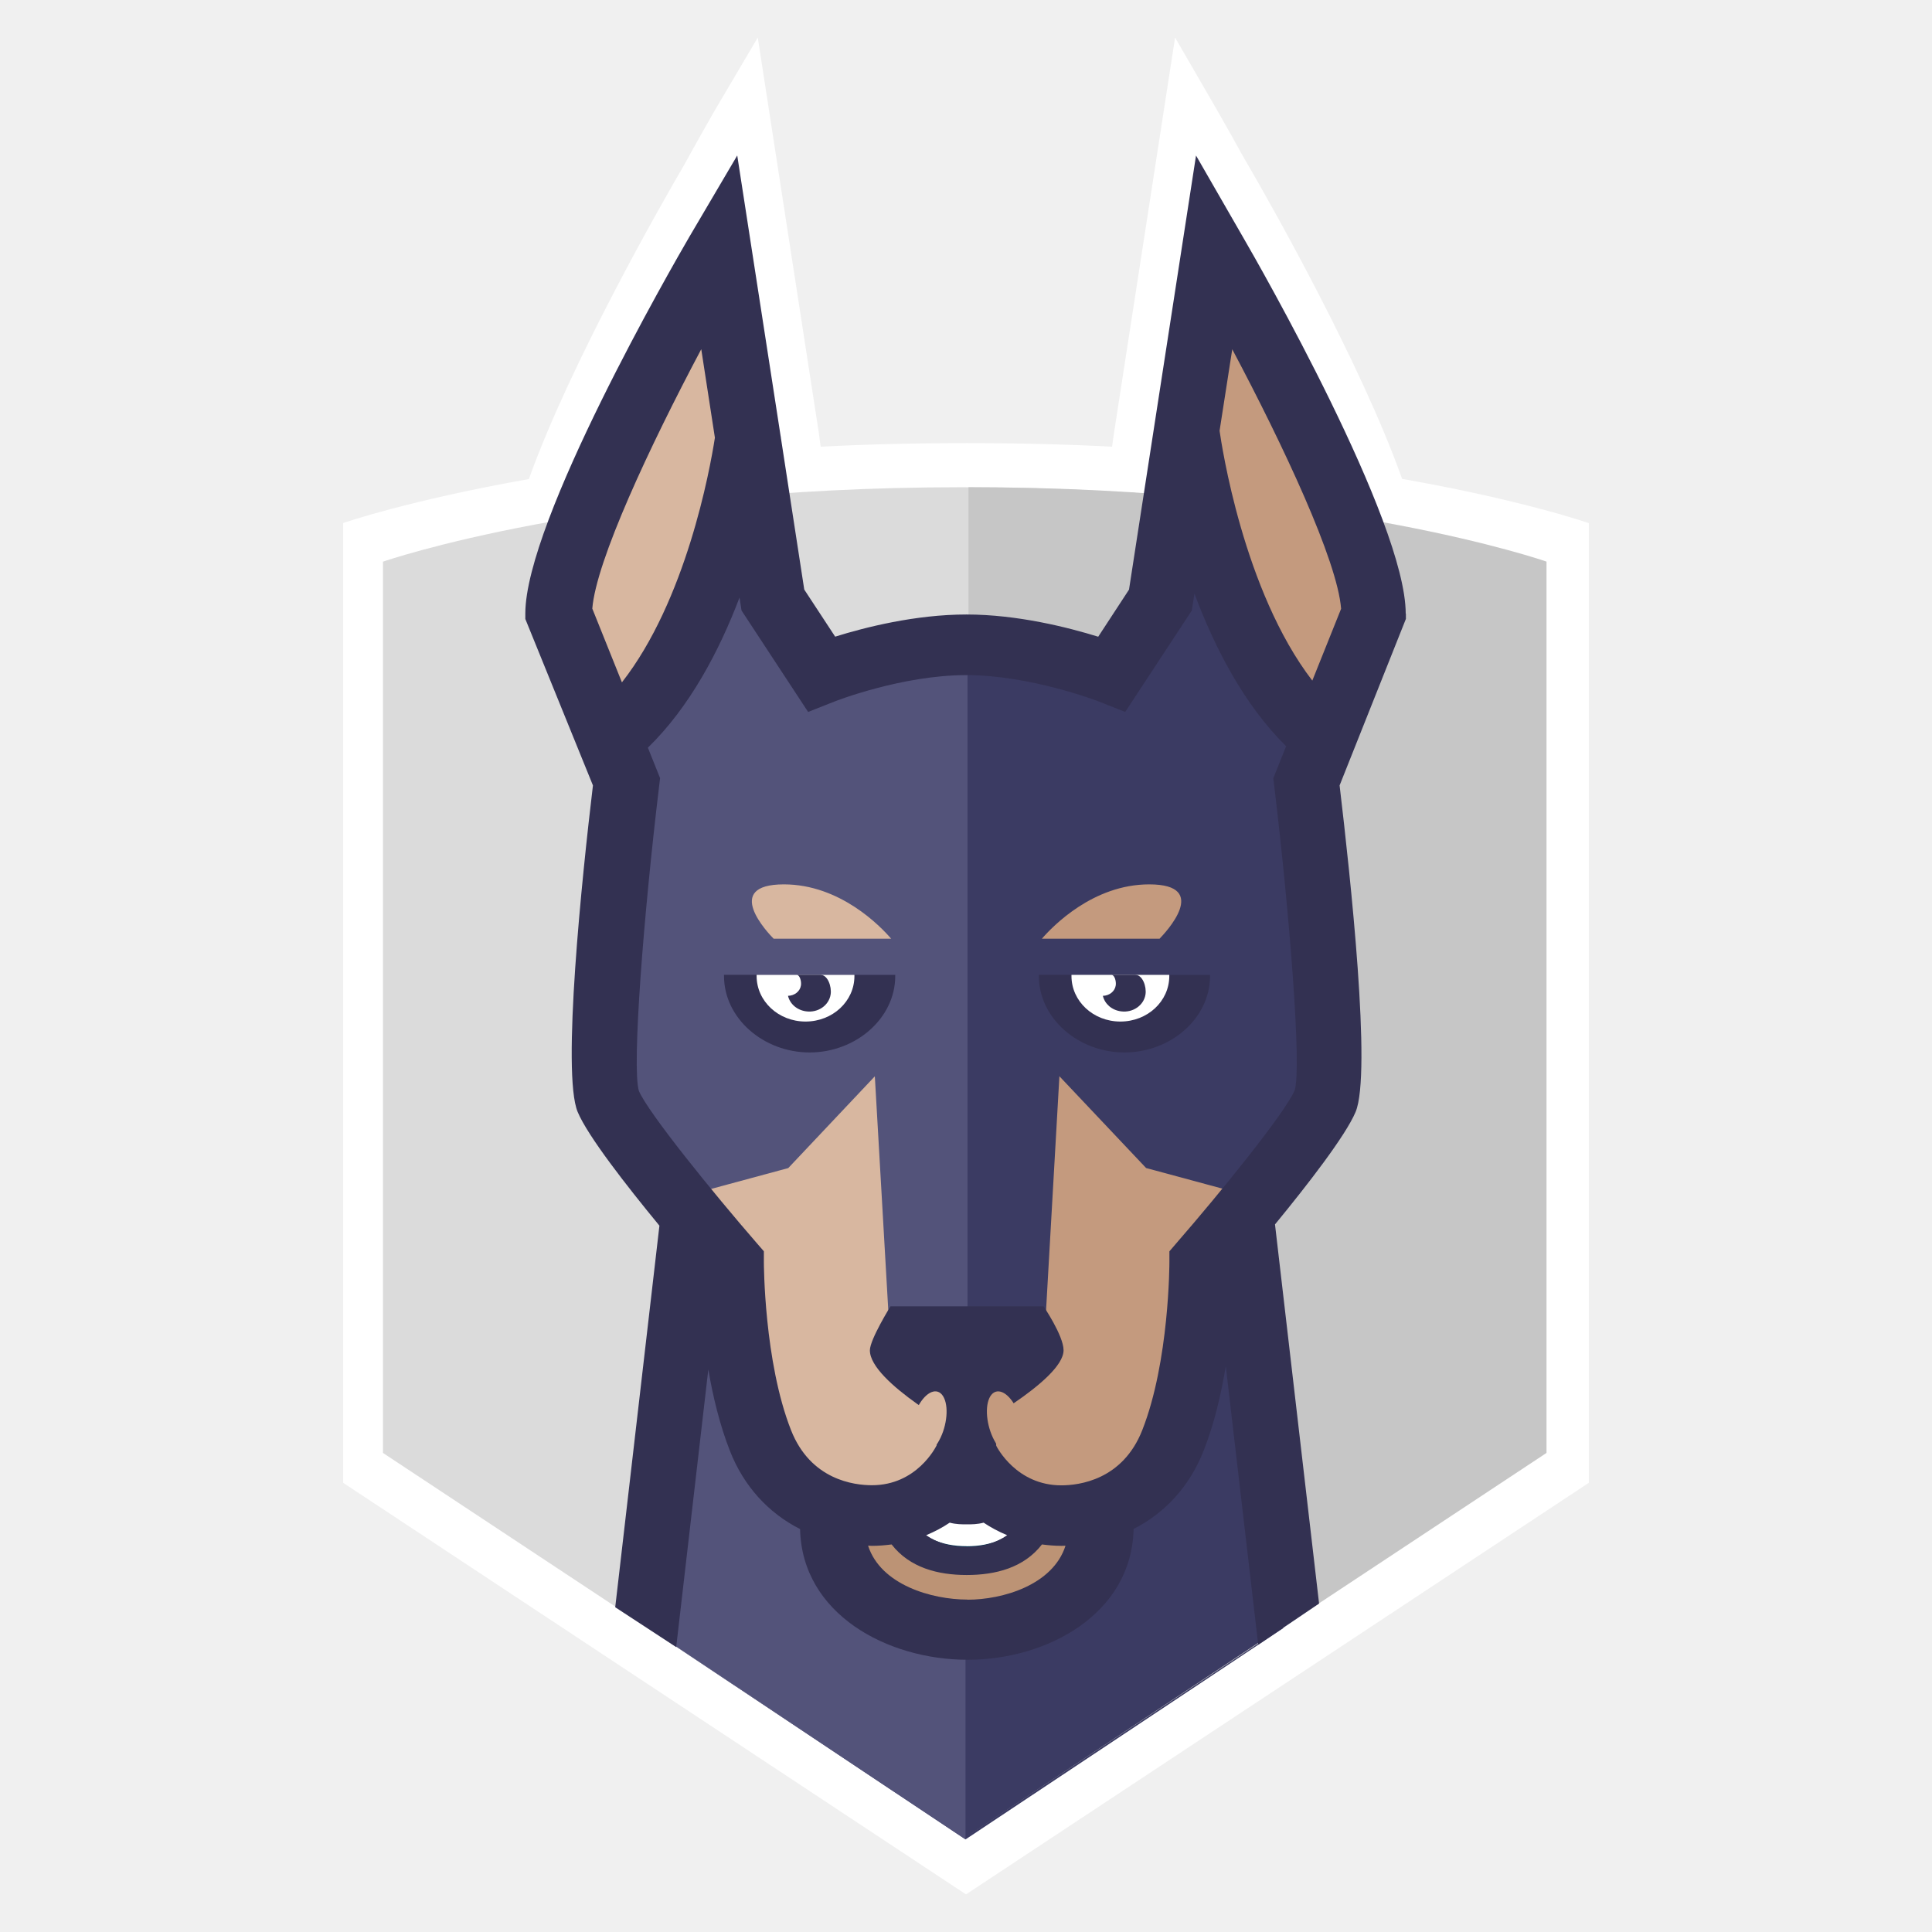
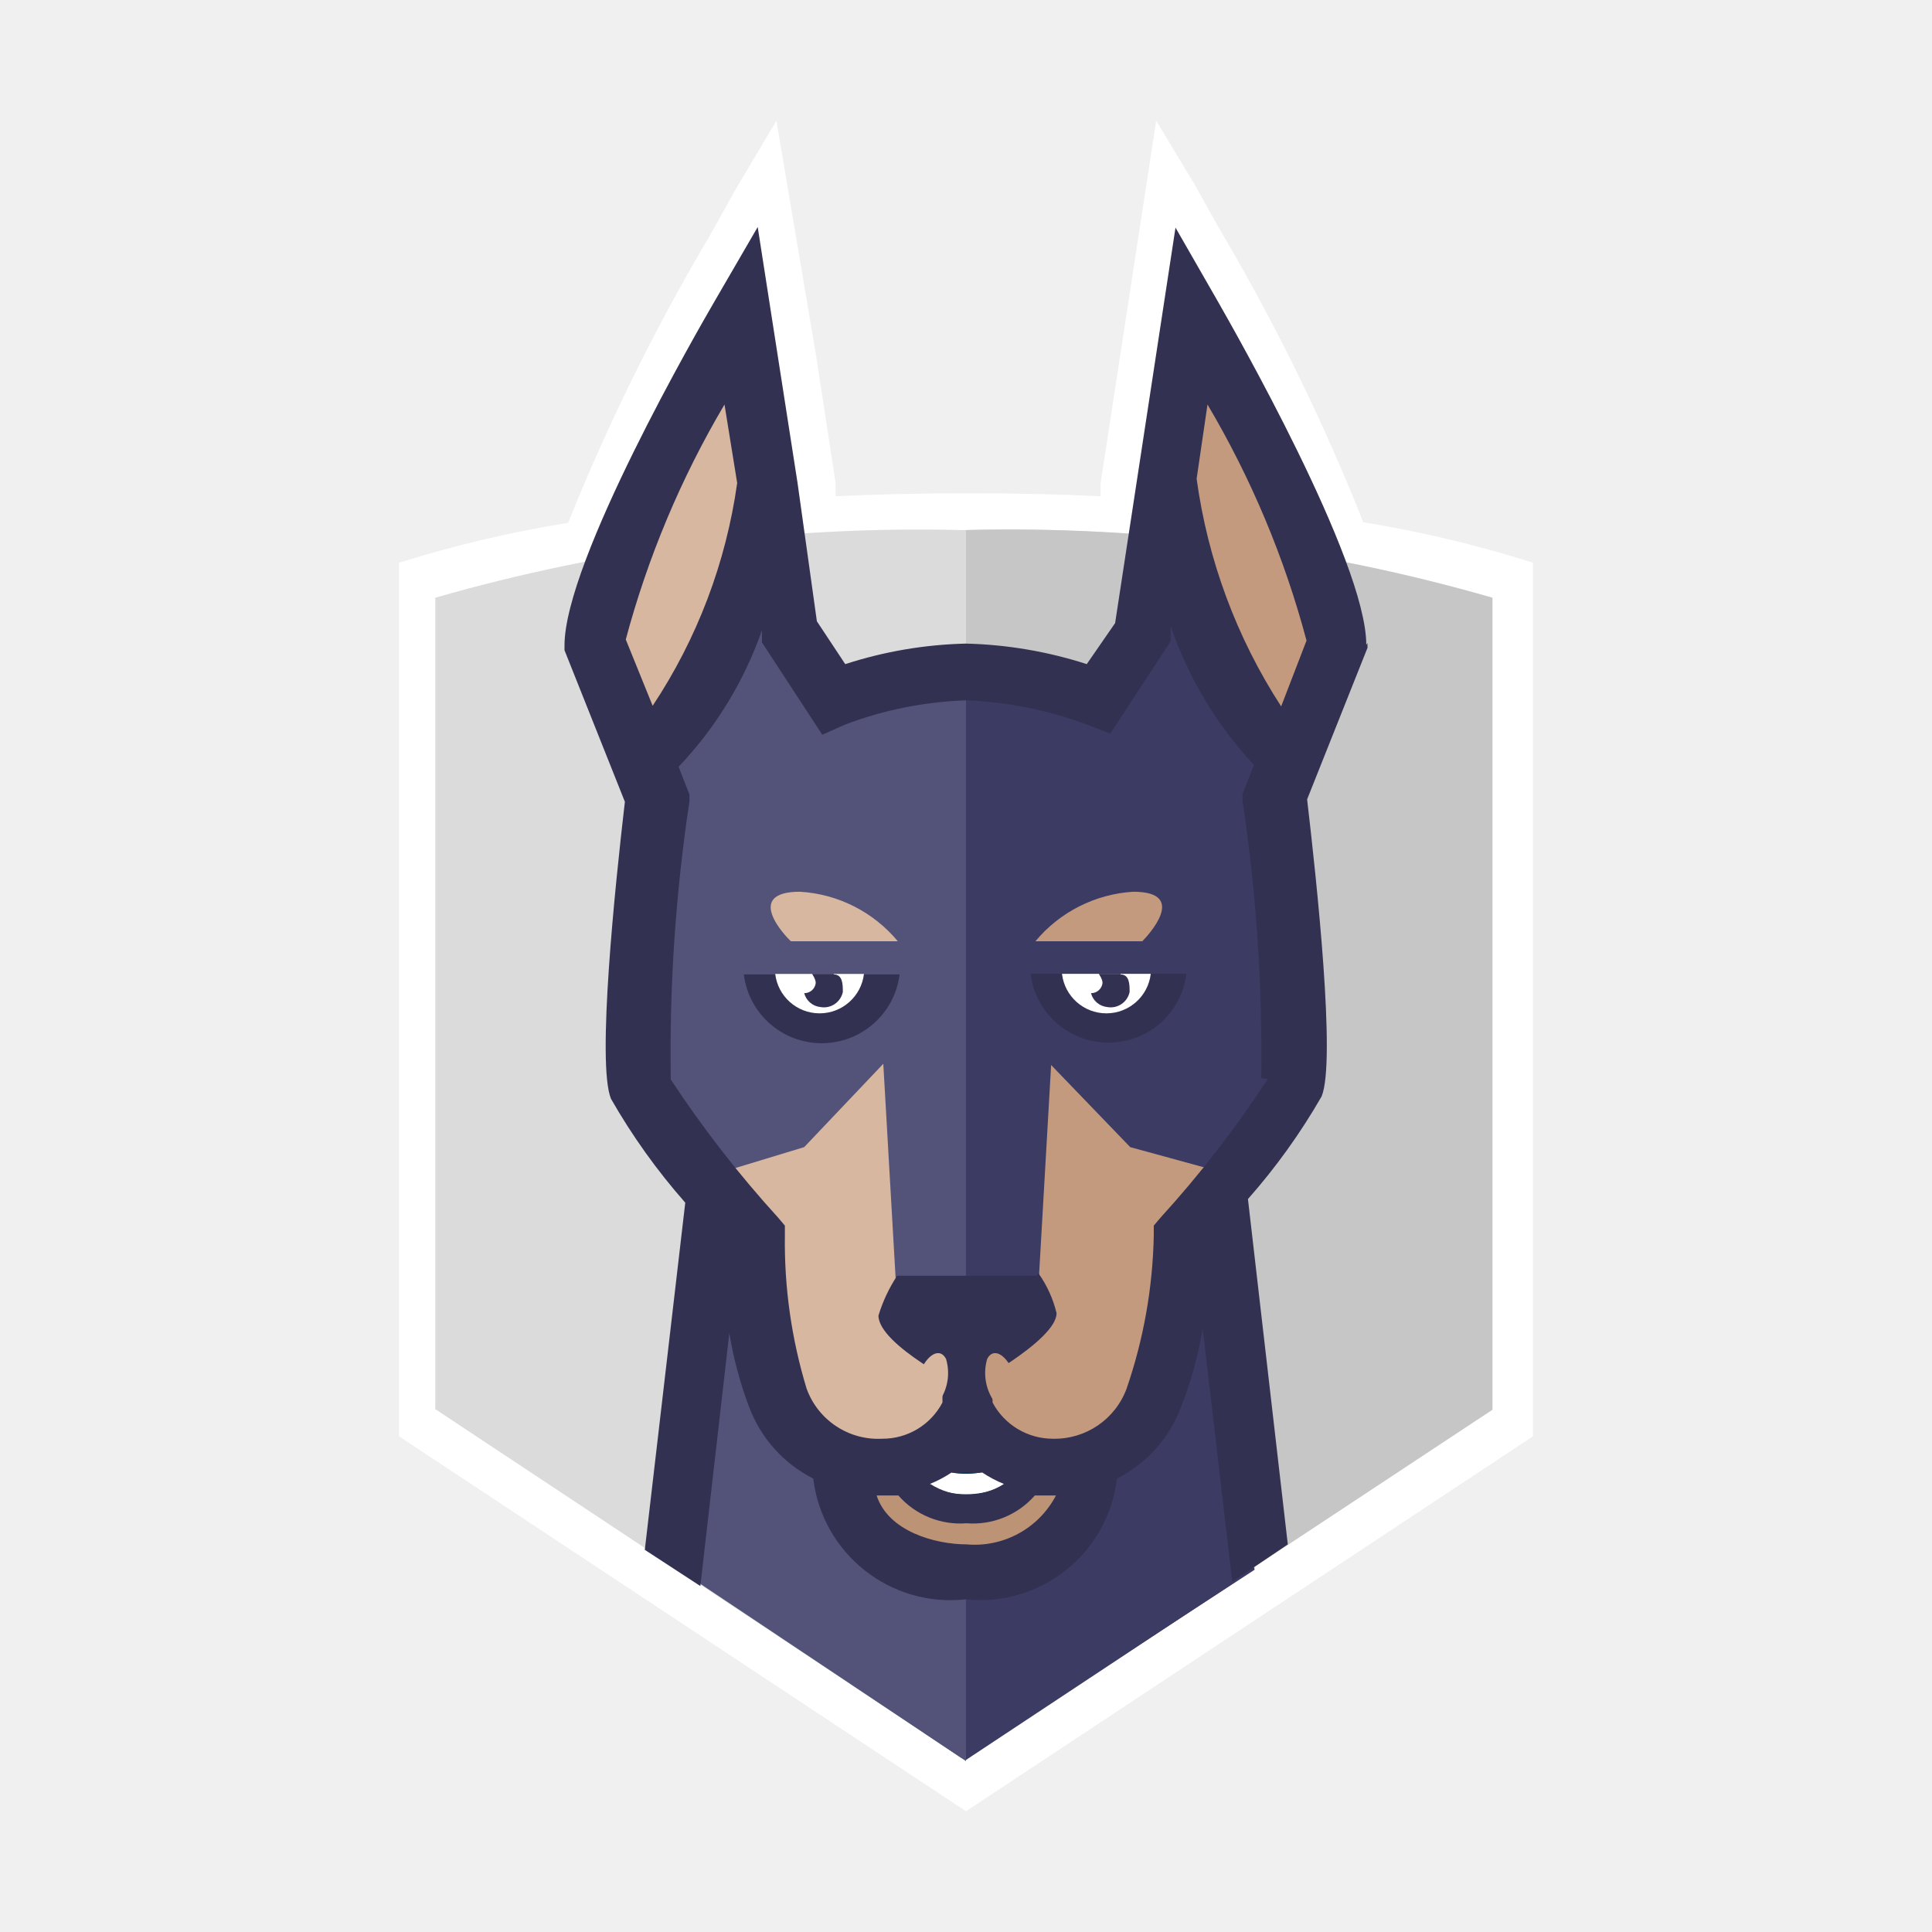
- <svg xmlns="http://www.w3.org/2000/svg" width="32" height="32" preserveAspectRatio="xMidYMid">
-   <g stroke="null">
-     <path fill="#FFF" d="M23.223 7.932c-.688-1.945-2.25-4.678-2.473-5.063l-.194-.337c-.19-.347-.334-.596-.387-.69l-.706-1.22-1.01 6.54-.034.237c-.754-.04-1.557-.06-2.406-.06-.854 0-1.662.02-2.42.06l-.032-.238-.354-2.292-.656-4.247-.72 1.22c-.064.114-.26.454-.516.92l-.062.106c-.223.384-1.8 3.122-2.493 5.067-1.994.352-3.076.728-3.076.728V24.56L16 31.377l10.316-6.817V8.665s-1.085-.38-3.093-.733z" />
-     <path fill="#3B3B63" d="M20.44 20.273H15.99v-6.946L11.48 20.07l-.7 6.923 5.143 3.427.07.046 5.26-3.498z" />
-     <path fill="#DBDBDB" d="M15.916 30.395l-9.573-6.33V9.303S9.883 8.07 15.93 8.07c6.045 0 9.558 1.233 9.558 1.233v14.762l-9.572 6.33z" />
-     <path fill="#C6C6C6" d="M16.054 8.07h-.013v22.325l9.574-6.33V9.302S22.1 8.07 16.054 8.07" />
-     <path fill="#3B3B63" d="M21.226 26.954l-.812-6.68h-4.447V30.45z" />
-     <path fill="#53537A" d="M10.78 26.993l5.212 3.473v-17.14L11.48 20.07z" />
-     <path fill="#BC9375" d="M18.236 25.02c0 1.145-1.154 1.712-2.212 1.712-1.06 0-2.236-.567-2.236-1.713" />
-     <path fill="#073251" d="M17.587 24.37c0 1.343-.78 1.703-1.575 1.703-.795 0-1.575-.36-1.575-1.703" />
-     <path fill="#FFF" d="M16.012 25.61c-.85 0-1.263-.577-1.263-1.765h.404c0 1.39.58 1.39.858 1.39s.858 0 .858-1.39h.405c0 1.188-.414 1.766-1.263 1.766" />
-     <path fill="#C49A7E" d="M22.756 10.153c0-1.45-2.64-6.01-2.64-6.01l-.894 5.784-.802 1.22-2.403.09-.01.02v-.02l-2.403-.09-.802-1.22-.893-5.783s-2.642 4.56-2.642 6.01l1.115 2.783s-.563 4.678-.306 5.29c.257.613 2.037 2.66 2.037 2.66s-.005 1.723.482 2.96c.348.885 1.114 1.244 1.848 1.244 1.123 0 1.563-.955 1.563-.955s.45.956 1.574.956c.735 0 1.5-.357 1.85-1.242.486-1.237.48-2.96.48-2.96s1.78-2.048 2.037-2.66c.257-.613-.306-5.29-.306-5.29l1.116-2.785z" />
-     <path fill="#D8B7A0" d="M16.012 11.247l-.005.01v-.02l-2.403-.09-.802-1.22-.894-5.783s-2.64 4.56-2.64 6.01l1.115 2.784s-.563 4.677-.306 5.29c.257.612 2.036 2.66 2.036 2.66s-.004 1.723.482 2.96c.35.885 1.115 1.243 1.848 1.243 1.124 0 1.564-.955 1.564-.955l.005.01V11.247z" />
-     <path fill="#3B3B63" d="M21.665 13.212c-.205-.398.086-1.338.086-1.338-1.666-1.585-2.084-4.89-2.084-4.89-.31 1.04-.988 4.112-.988 4.112s-1.245-.43-2.66-.432h-.011c-.078 0-.155.002-.23.005v12.96l.105.142v-.07h.065v.07-.07h.13v.07-.07h.066v.07l1.153-1.56.25-4.385 1.436 1.52 1.85.5s.69-.458.69-.456c.294-.38.392-.705.463-.874.257-.613-.32-5.304-.32-5.304" />
-     <path fill="#53537A" d="M16.025 10.664h-.005c-1.417.002-2.662.432-2.662.432s-.677-3.07-.988-4.113c0 0-.417 3.306-2.085 4.89 0 0 .29.94.087 1.338 0 0-.577 4.693-.32 5.305.07.17.17.493.462.875 0-.002.692.456.692.456l1.85-.5 1.434-1.52.252 4.384 1.152 1.562v-.07h.066v.07-.07h.065V10.663z" />
-     <path fill="#333152" d="M19.367 16.146h-2.16v.02c0 .7.652 1.266 1.417 1.266.766 0 1.418-.566 1.418-1.265v-.02h-.675z" />
-     <path fill="#FFF" d="M17.747 16.146v.02c0 .417.36.754.81.754.45 0 .81-.337.81-.753v-.02h-1.62z" />
-     <path fill="#333152" d="M18.807 16.146h-.38l-.01.002c.047.01.073.108.063.174-.015.1-.107.17-.213.172.03.132.146.237.3.257.196.027.378-.098.406-.28.02-.133-.05-.324-.166-.324M14.152 16.146h-2.16v.02c0 .7.653 1.266 1.418 1.266.765 0 1.418-.566 1.418-1.265v-.02h-.676z" />
-     <path fill="#FFF" d="M12.532 16.146v.02c0 .417.362.754.81.754.45 0 .81-.337.81-.753v-.02h-1.62z" />
-     <path fill="#333152" d="M13.593 16.146h-.38l-.01.002c.047.01.073.108.063.174-.015.1-.108.17-.214.172.03.132.147.237.3.257.197.027.378-.098.406-.28.02-.133-.05-.324-.165-.324" />
-     <path fill="#C49A7E" d="M19.204 15.55c.09-.093.86-.902-.17-.902-.93 0-1.6.695-1.777.9h1.947z" />
-     <path fill="#D8B7A0" d="M14.762 15.55c-.177-.207-.847-.902-1.778-.902-1.03 0-.26.81-.17.9h1.948z" />
-     <path fill="#53537A" d="M11.496 16.138h3.94v-.343h-3.94z" />
-     <path fill="#333152" d="M21.736 11.273c-1.145-1.49-1.504-3.916-1.536-4.138l.21-1.35c.85 1.602 1.742 3.504 1.803 4.298l-.477 1.19zm-.292 6.785c-.157.373-1.237 1.703-1.955 2.528l-.12.14v.176c0 .016 0 1.646-.45 2.787-.324.823-1.045.913-1.34.913-.745 0-1.067-.633-1.078-.656l-.042-.593h-.907l-.04.59c-.014.026-.328.657-1.07.657-.295 0-1.015-.087-1.34-.912-.448-1.137-.45-2.77-.45-2.787v-.176l-.12-.138c-.716-.825-1.796-2.155-1.95-2.518-.12-.393.08-2.934.337-5.063l.014-.118-.202-.504c.694-.675 1.182-1.603 1.518-2.487l.033.215 1.103 1.68.43-.17c.012-.005 1.118-.44 2.19-.44 1.068 0 2.192.435 2.202.44l.43.17 1.103-1.68.044-.28c.333.893.82 1.838 1.518 2.528l-.212.53.014.117c.256 2.13.458 4.67.34 5.053zm-6.104 7.37c.144-.06.274-.13.39-.208.104.028.205.028.282.028.077 0 .176 0 .28-.028.116.078.246.148.39.208-.18.125-.403.196-.67.196s-.49-.07-.672-.196zm.684 1.066c-.593 0-1.436-.244-1.646-.893.022 0 .043.003.065.003.114 0 .22-.01.325-.023.3.387.77.506 1.244.506.475 0 .945-.118 1.246-.506.103.013.21.023.323.023l.067-.002c-.208.65-1.04.894-1.623.894zM9.81 10.084c.062-.795.954-2.697 1.805-4.3l.226 1.466c-.085.548-.48 2.697-1.54 4.052l-.49-1.22zm13.473.08c0-1.53-2.422-5.767-2.7-6.245l-.773-1.343-1.11 7.19-.51.78c-.495-.153-1.336-.368-2.183-.368-.846 0-1.682.213-2.174.367l-.512-.78-.388-2.52v-.013h-.002l-.72-4.657-.79 1.342c-.278.477-2.72 4.714-2.72 6.245v.09l1.12 2.757c-.18 1.504-.52 4.77-.253 5.408.167.4.81 1.223 1.354 1.884l-.732 6.32 1.01.66.532-4.598c.076.447.19.92.357 1.346.23.588.64 1.033 1.163 1.297.03 1.406 1.443 2.165 2.774 2.165 1.32 0 2.72-.76 2.75-2.167.522-.264.93-.71 1.16-1.296.176-.444.29-.938.367-1.4l.537 4.614 1.008-.682-.73-6.28c.54-.657 1.17-1.47 1.335-1.863.268-.638-.087-3.904-.265-5.408l1.098-2.758v-.09z" />
-     <path fill="#333152" d="M17.283 21.636H14.75s-.342.55-.342.73c0 .53 1.56 1.373 1.56 1.373s1.648-.87 1.648-1.375c0-.24-.333-.73-.333-.73" />
-     <path fill="#C49A7E" d="M16.795 23.252c-.142-.232-.324-.275-.408-.096-.083.18-.036.513.106.744.14.233.324.275.407.096.084-.18.036-.513-.105-.744" />
-     <path fill="#D8B7A0" d="M15.23 23.252c-.143.23-.19.565-.106.744.083.18.265.137.407-.096.143-.23.19-.564.106-.744-.083-.18-.265-.136-.407.096" />
+ <svg xmlns="http://www.w3.org/2000/svg" viewBox="0 0 32 32">
+   <g id="snyk">
+     <path d="M22.58,8.65A34.51,34.51,0,0,0,20.32,4l-.18-.31-.35-.63L19.15,2l-.92,6,0,.22q-1-.05-2.19-.05t-2.2.05l0-.22-.32-2.09L12.86,2,12.2,3.11l-.47.84-.06.1A34.59,34.59,0,0,0,9.41,8.66a20,20,0,0,0-2.8.66V23.79L16,30l9.39-6.21V9.32A19.76,19.76,0,0,0,22.58,8.65Z" style="fill:#fff" />
+     <path d="M20,19.89H16V13.57l-4.11,6.14L11.25,26l4.68,3.12.06,0L20.78,26Z" style="fill:#3b3b63" />
+     <path d="M15.92,29.11,7.21,23.34V9.9a29,29,0,0,1,8.73-1.12,28.71,28.71,0,0,1,8.7,1.12V23.34Z" style="fill:#dbdbdb" />
+     <path d="M16,8.78h0V29.11l8.72-5.76V9.9A28.76,28.76,0,0,0,16,8.78" style="fill:#c6c6c6" />
+     <path d="M20.76,26,20,19.89H16v9.26Z" style="fill:#3b3b63" />
+     <path d="M11.25,26,16,29.17V13.57l-4.11,6.14Z" style="fill:#53537a" />
+     <path d="M18,24.21c0,1-1.05,1.56-2,1.56s-2-.52-2-1.56" style="fill:#bc9375" />
+     <path d="M17.44,23.62c0,1.22-.71,1.55-1.43,1.55s-1.43-.33-1.43-1.55" style="fill:#073251" />
+     <path d="M16,24.75c-.77,0-1.15-.53-1.15-1.61h.37c0,1.27.53,1.27.78,1.27s.78,0,.78-1.27h.37c0,1.08-.38,1.61-1.15,1.61" style="fill:#fff" />
+     <path d="M22.15,10.68c0-1.32-2.4-5.47-2.4-5.47l-.81,5.27-.73,1.11L16,11.66v0l-2.19-.08-.73-1.11-.81-5.26S9.87,9.36,9.87,10.68l1,2.53s-.51,4.26-.28,4.82a19.81,19.81,0,0,0,1.85,2.42,8.72,8.72,0,0,0,.44,2.69,1.74,1.74,0,0,0,1.68,1.13A1.6,1.6,0,0,0,16,23.41a1.63,1.63,0,0,0,1.43.87,1.74,1.74,0,0,0,1.68-1.13,8.72,8.72,0,0,0,.44-2.69A19.88,19.88,0,0,0,21.41,18c.23-.56-.28-4.82-.28-4.82l1-2.54Z" style="fill:#c49a7e" />
+     <path d="M16,11.67h0v0l-2.19-.08-.73-1.11-.81-5.26s-2.4,4.15-2.4,5.47l1,2.53s-.51,4.26-.28,4.82a19.89,19.89,0,0,0,1.85,2.42,8.75,8.75,0,0,0,.44,2.69,1.74,1.74,0,0,0,1.68,1.13A1.61,1.61,0,0,0,16,23.41h0Z" style="fill:#d8b7a0" />
+     <path d="M21.16,13.46c-.19-.36.08-1.22.08-1.22-1.52-1.44-1.9-4.45-1.9-4.45-.28.95-.9,3.74-.9,3.74A8.37,8.37,0,0,0,16,11.14H15.8v11.8l.1.13V23H16v0h.12v0h.06v.06l1-1.42.23-4L18.72,19l1.68.46.63-.42a2.89,2.89,0,0,0,.42-.8c.23-.56-.29-4.83-.29-4.83" style="fill:#3b3b63" />
+     <path d="M16,11.14h0a8.38,8.38,0,0,0-2.42.39S13,8.74,12.7,7.79c0,0-.38,3-1.9,4.45a2.32,2.32,0,0,1,.08,1.22s-.53,4.27-.29,4.83a2.92,2.92,0,0,0,.42.8l.63.42L13.32,19l1.31-1.38.23,4,1,1.42V23H16v0H16V11.14Z" style="fill:#53537a" />
+     <path d="M19.07,16.13h-2v0a1.3,1.3,0,0,0,2.58,0v0h-.61Z" style="fill:#333152" />
+     <path d="M17.59,16.13v0a.74.74,0,0,0,1.47,0v0H17.59Z" style="fill:#fff" />
+     <path d="M18.56,16.13H18.2s.07.1.06.16a.19.19,0,0,1-.19.16.31.31,0,0,0,.27.23.32.32,0,0,0,.37-.25c0-.12,0-.29-.15-.29m-4.24,0h-2v0a1.3,1.3,0,0,0,2.58,0v0h-.62Z" style="fill:#333152" />
+     <path d="M12.84,16.13v0a.74.74,0,0,0,1.47,0v0H12.84Z" style="fill:#fff" />
+     <path d="M13.81,16.13h-.36s.07.1.06.16a.19.19,0,0,1-.19.16.31.31,0,0,0,.27.23.32.32,0,0,0,.37-.25c0-.12,0-.29-.15-.29" style="fill:#333152" />
+     <path d="M18.92,15.59c.08-.08.78-.82-.15-.82a2.29,2.29,0,0,0-1.62.82h1.77Z" style="fill:#c49a7e" />
+     <path d="M14.87,15.59a2.28,2.28,0,0,0-1.62-.82c-.94,0-.24.74-.15.82h1.77Z" style="fill:#d8b7a0" />
+     <path d="M11.9,16.13h3.59v-.31H11.9Z" style="fill:#53537a" />
+     <path d="M21.22,11.7a9.23,9.23,0,0,1-1.4-3.77L20,6.7a15.51,15.51,0,0,1,1.64,3.91ZM21,17.87a18.06,18.06,0,0,1-1.78,2.3l-.11.13v.16A8.28,8.28,0,0,1,18.66,23a1.27,1.27,0,0,1-1.22.83,1.13,1.13,0,0,1-1-.6l0-.54h-.83l0,.54a1.12,1.12,0,0,1-1,.6A1.26,1.26,0,0,1,13.36,23,8.33,8.33,0,0,1,13,20.46V20.3l-.11-.13a18.56,18.56,0,0,1-1.78-2.29,28,28,0,0,1,.31-4.61v-.11l-.18-.46a6.29,6.29,0,0,0,1.38-2.26l0,.2,1,1.53L14,12a6.27,6.27,0,0,1,2-.4,6.39,6.39,0,0,1,2,.4l.39.15,1-1.53,0-.25a6.39,6.39,0,0,0,1.38,2.3l-.19.48v.11a28.38,28.38,0,0,1,.31,4.6ZM15.4,24.58a2,2,0,0,0,.36-.19,1,1,0,0,0,.26,0,1,1,0,0,0,.25,0,2,2,0,0,0,.36.19,1.13,1.13,0,0,1-1.22,0Zm.62,1c-.54,0-1.31-.22-1.5-.81h.06l.3,0a1.36,1.36,0,0,0,1.13.46,1.36,1.36,0,0,0,1.13-.46l.29,0h.06a1.52,1.52,0,0,1-1.48.81ZM10.36,10.61A15.53,15.53,0,0,1,12,6.7L12.21,8a8.91,8.91,0,0,1-1.4,3.69l-.45-1.11Zm12.27.07c0-1.39-2.21-5.25-2.46-5.69l-.7-1.22-1,6.55L18,11a7.06,7.06,0,0,0-2-.34A7,7,0,0,0,14,11l-.47-.71L13.21,8h0l-.66-4.24L11.83,5c-.25.43-2.48,4.29-2.48,5.69v.08l1,2.51c-.16,1.37-.47,4.34-.23,4.92a10.44,10.44,0,0,0,1.23,1.72l-.67,5.75.92.6.48-4.19a6.32,6.32,0,0,0,.33,1.23,2.19,2.19,0,0,0,1.06,1.18,2.29,2.29,0,0,0,2.53,2,2.28,2.28,0,0,0,2.5-2,2.2,2.2,0,0,0,1.06-1.18A6.35,6.35,0,0,0,19.92,22l.49,4.2.92-.62-.66-5.72a10.37,10.37,0,0,0,1.22-1.7c.24-.58-.08-3.55-.24-4.92l1-2.51v-.08Z" style="fill:#333152" />
+     <path d="M17.17,21.13H14.86a2.54,2.54,0,0,0-.31.66C14.55,22.28,16,23,16,23s1.5-.79,1.5-1.25a1.9,1.9,0,0,0-.3-.66" style="fill:#333152" />
+     <path d="M16.72,22.6c-.13-.21-.29-.25-.37-.09a.83.83,0,0,0,.1.68c.13.21.29.25.37.09a.83.83,0,0,0-.1-.68" style="fill:#c49a7e" />
+     <path d="M15.3,22.6a.82.82,0,0,0-.1.68c.08.16.24.12.37-.09a.82.82,0,0,0,.1-.68c-.08-.16-.24-.12-.37.09" style="fill:#d8b7a0" />
  </g>
</svg>
